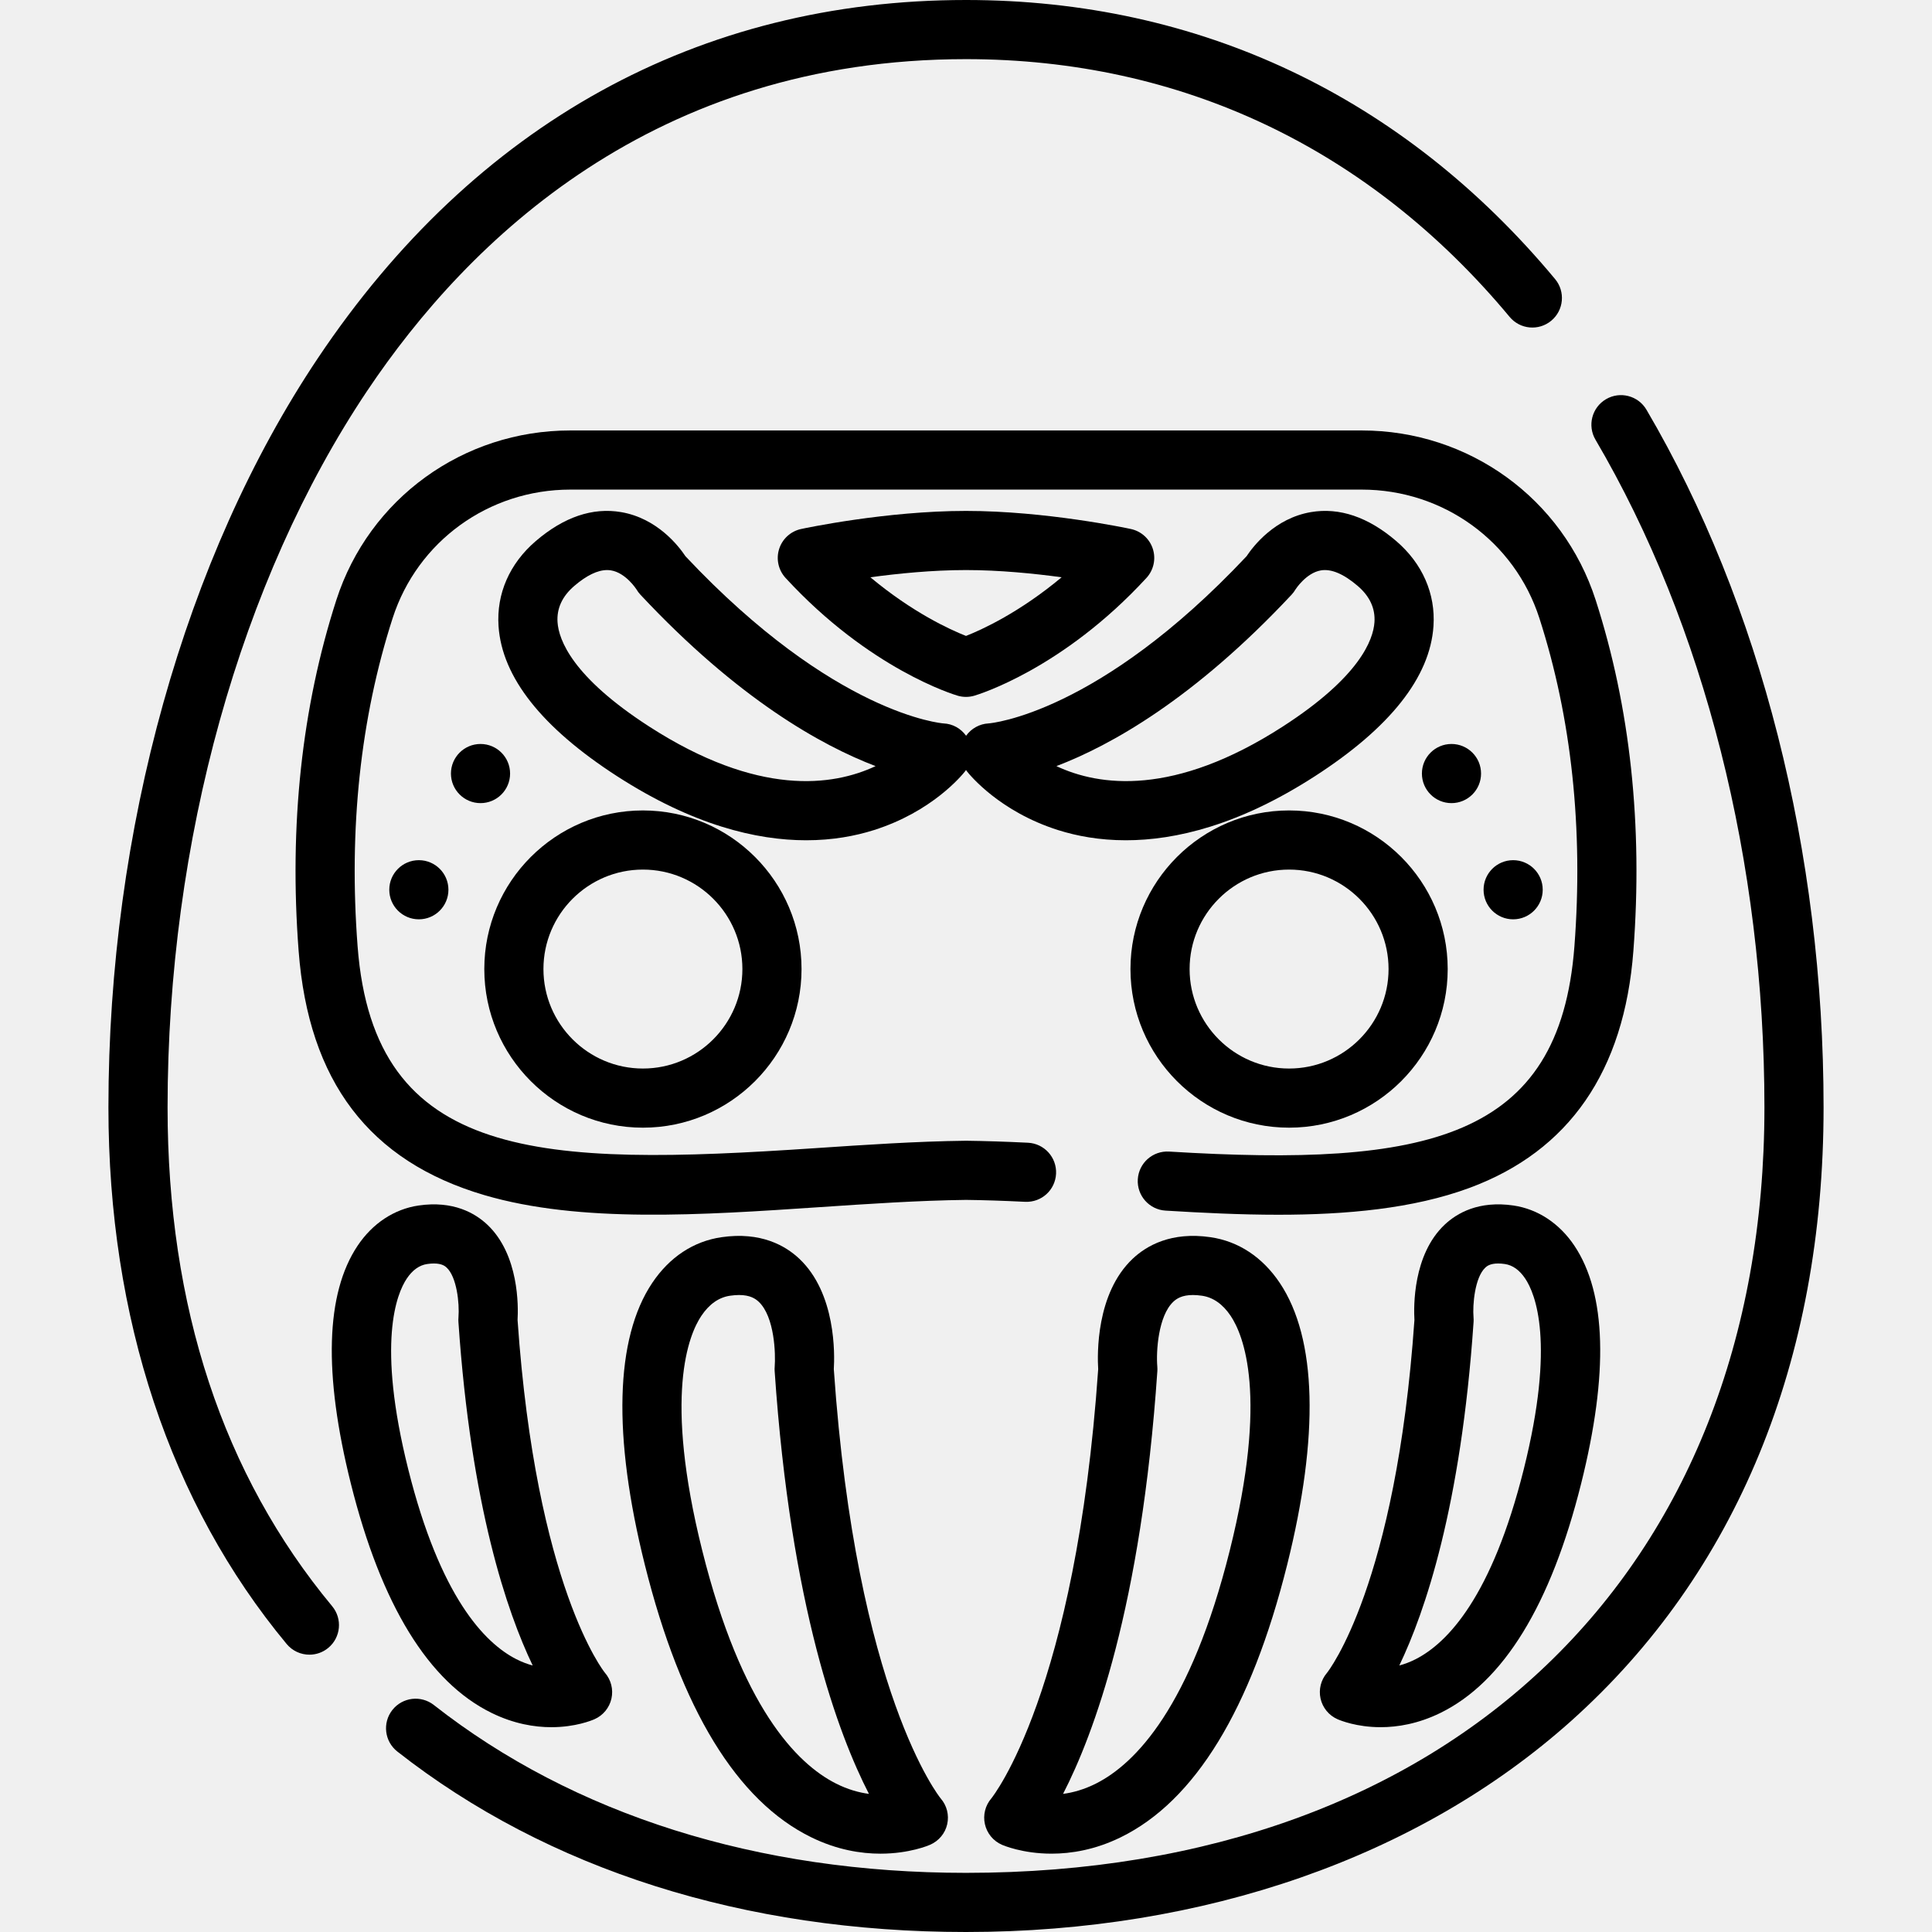
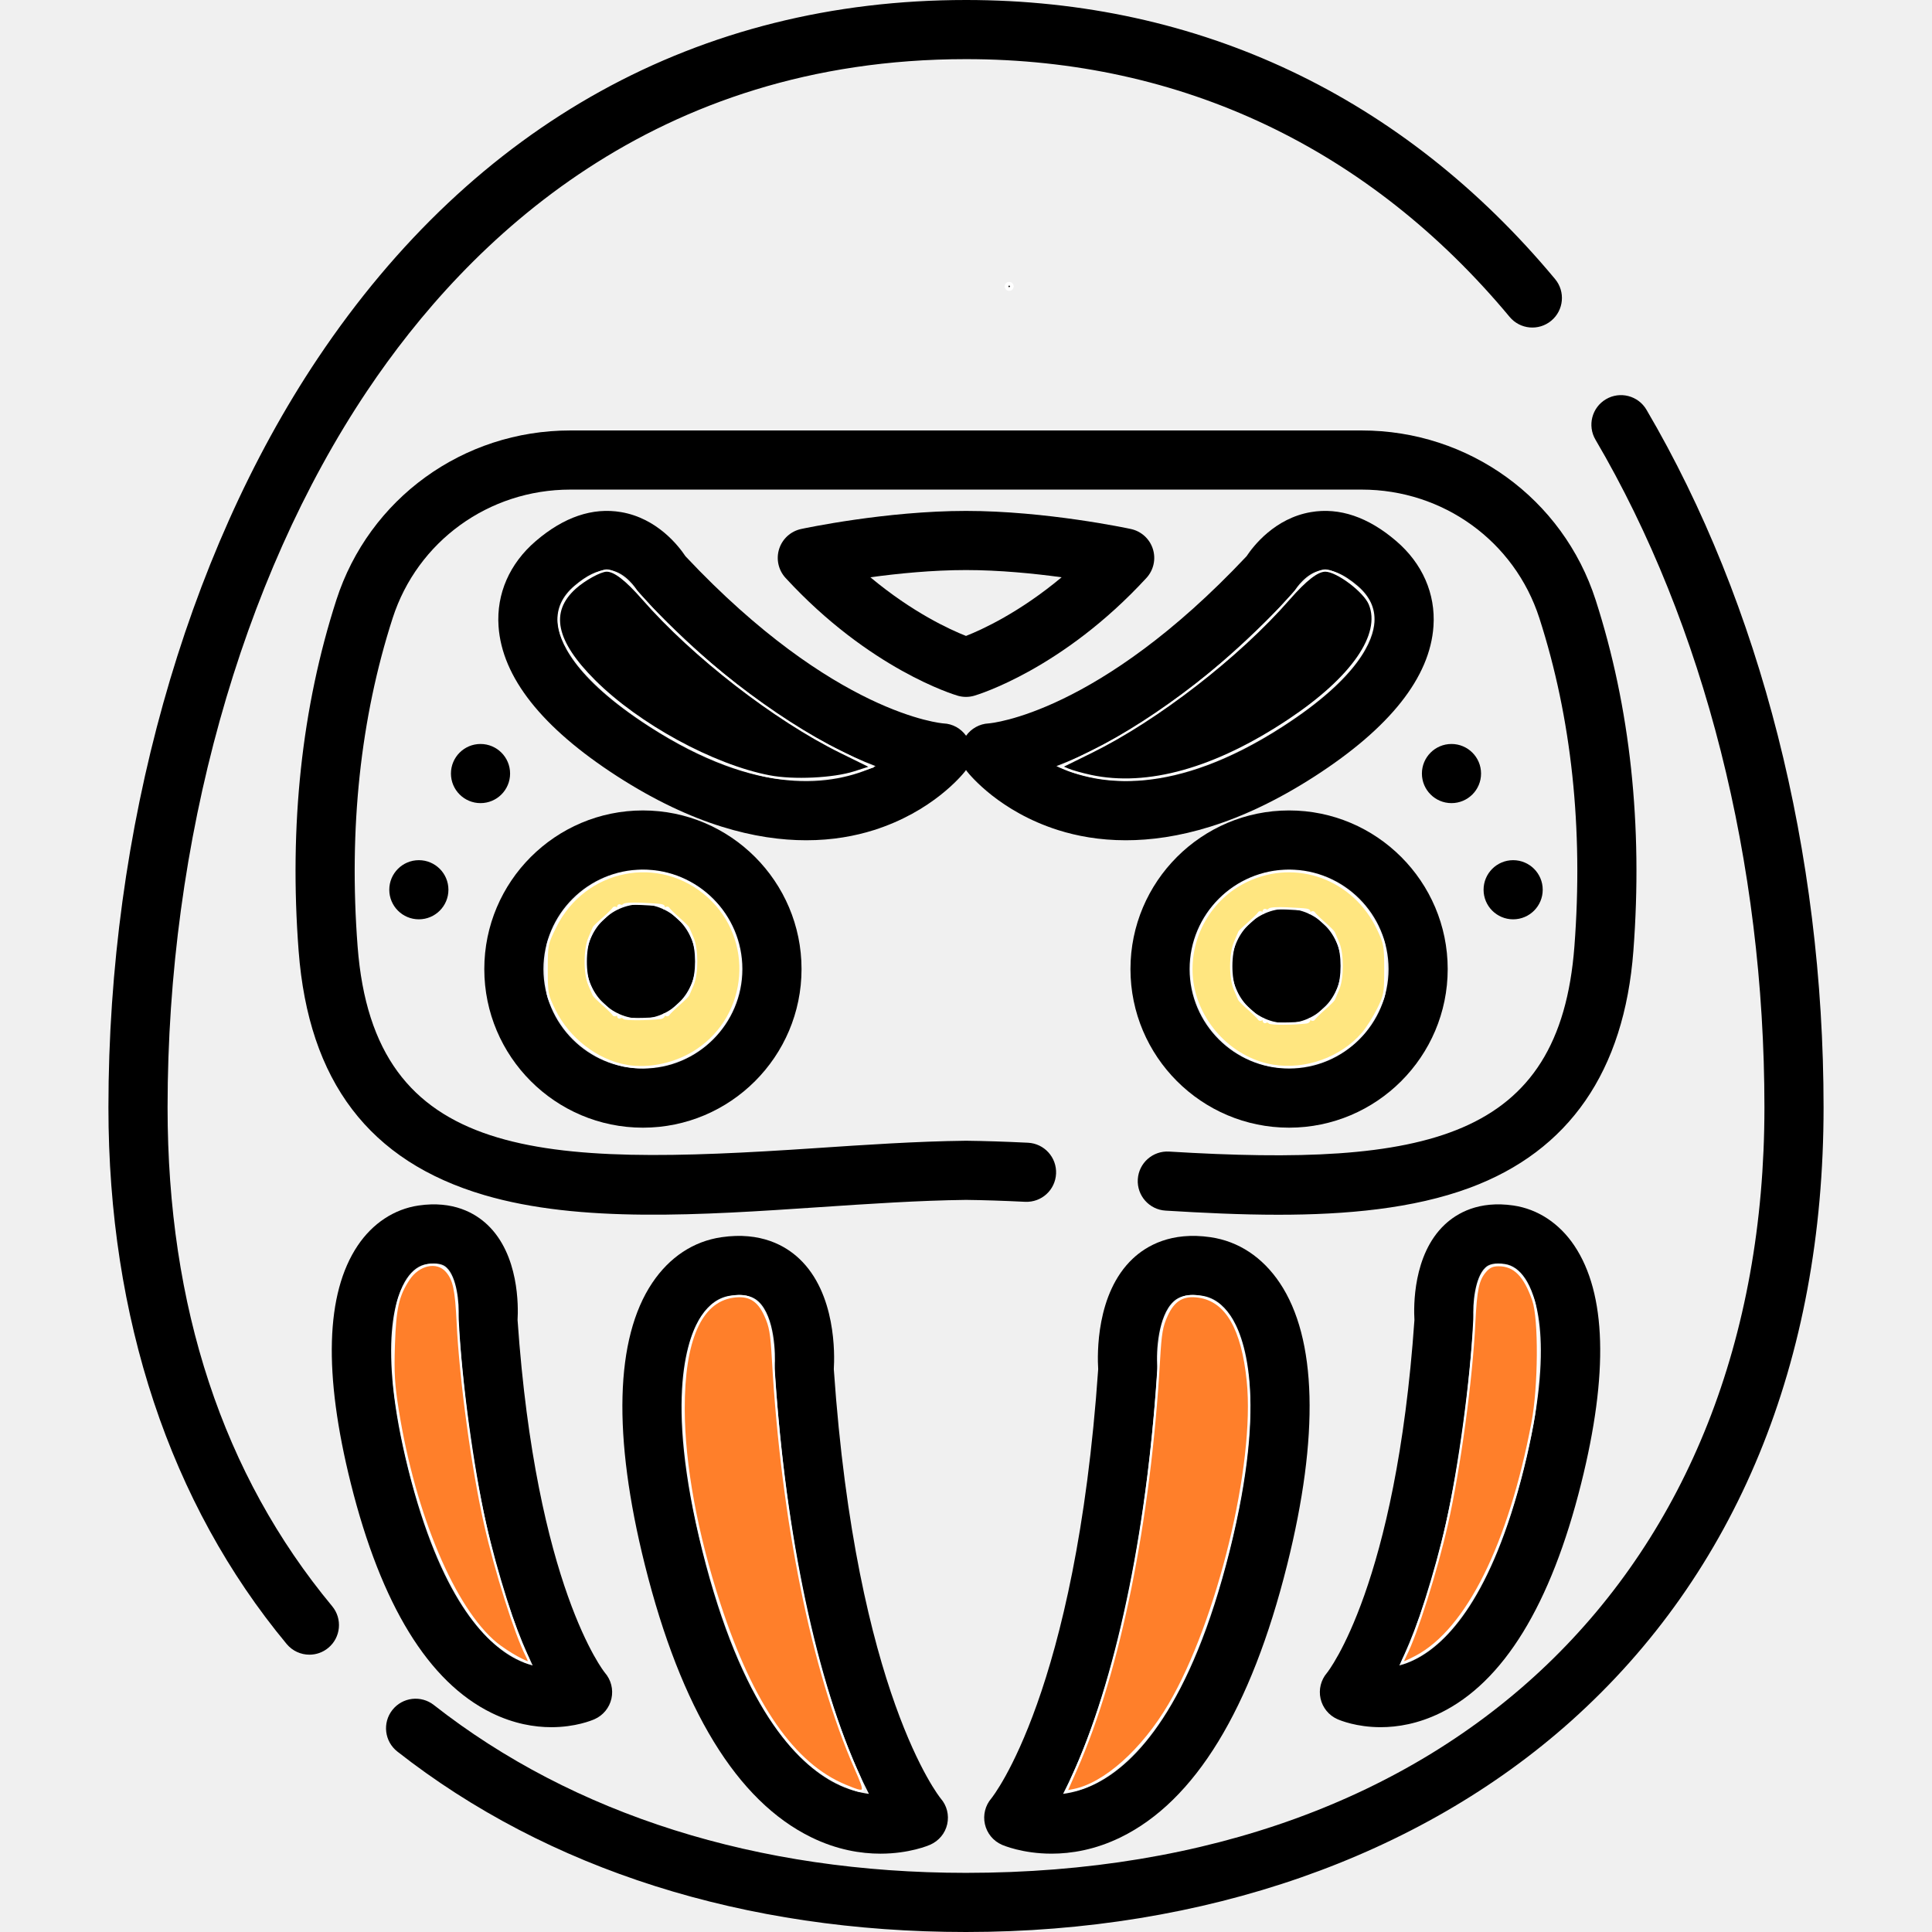
- <svg xmlns="http://www.w3.org/2000/svg" version="1.1" id="Layer_1" x="0px" y="0px" viewBox="0 0 512 512" style="enable-background:new 0 0 512 512;" xml:space="preserve">
-   <g>
-     <g>
-       <circle cx="384.658" cy="204.999" r="7.837" />
+ <svg xmlns="http://www.w3.org/2000/svg" xml:space="preserve" style="enable-background:new 0 0 512 512;" viewBox="0 0 512 512" y="0px" x="0px" id="Layer_1" version="1.1">
+   <defs id="defs125" />
+   <g id="g6">
+     <g id="g4">
+       <circle id="circle2" r="7.837" cy="204.999" cx="384.658" />
    </g>
  </g>
-   <g>
-     <g>
-       <circle cx="401" cy="235.792" r="7.837" />
+   <g id="g12">
+     <g id="g10">
+       <circle id="circle8" r="7.837" cy="235.792" cx="401" />
    </g>
  </g>
-   <g>
-     <g>
-       <circle cx="127.342" cy="204.999" r="7.837" />
+   <g id="g18">
+     <g id="g16">
+       <circle id="circle14" r="7.837" cy="204.999" cx="127.342" />
    </g>
  </g>
-   <g>
-     <g>
-       <circle cx="111" cy="235.792" r="7.837" />
+   <g id="g24">
+     <g id="g22">
+       <circle id="circle20" r="7.837" cy="235.792" cx="111" />
    </g>
  </g>
-   <g>
-     <g>
-       <path d="M412.115,73.955C371.844,25.573,317.86,0,256,0C185.218,0,125.828,32.816,84.251,94.901    c-35.282,52.683-55.516,125.062-55.516,198.577c0,55.812,16.333,104.983,47.232,142.198c1.551,1.867,3.784,2.831,6.034,2.831    c1.764,0,3.539-0.592,5.002-1.808c3.33-2.765,3.788-7.705,1.023-11.035c-28.943-34.858-43.617-79.331-43.617-132.186    c0-70.488,19.268-139.688,52.866-189.856C124.142,63.5,173.491,15.673,256,15.673c57.055,0,106.871,23.62,144.067,68.308    c2.768,3.327,7.71,3.778,11.037,1.009C414.432,82.223,414.883,77.282,412.115,73.955z" />
+   <g id="g30">
+     <g id="g28">
+       <path id="path26" d="M412.115,73.955C371.844,25.573,317.86,0,256,0C185.218,0,125.828,32.816,84.251,94.901    c-35.282,52.683-55.516,125.062-55.516,198.577c0,55.812,16.333,104.983,47.232,142.198c1.551,1.867,3.784,2.831,6.034,2.831    c1.764,0,3.539-0.592,5.002-1.808c3.33-2.765,3.788-7.705,1.023-11.035c-28.943-34.858-43.617-79.331-43.617-132.186    c0-70.488,19.268-139.688,52.866-189.856C124.142,63.5,173.491,15.673,256,15.673c57.055,0,106.871,23.62,144.067,68.308    c2.768,3.327,7.71,3.778,11.037,1.009C414.432,82.223,414.883,77.282,412.115,73.955z" />
    </g>
  </g>
-   <g>
-     <g>
-       <path d="M436.331,108.582c-2.192-3.732-6.996-4.982-10.726-2.789c-3.732,2.192-4.981,6.994-2.789,10.726    c28.874,49.168,44.776,112.012,44.776,176.959c0,123.226-83.055,202.849-211.592,202.849c-55.187,0-103.952-15.381-141.024-44.48    c-3.401-2.672-8.33-2.079-11.003,1.326c-2.673,3.404-2.078,8.331,1.326,11.003C145.157,495.462,197.269,512,256,512    c63.118,0,120.078-19.868,160.386-55.944c43.753-39.159,66.88-95.377,66.88-162.579    C483.265,225.783,466.597,160.119,436.331,108.582z" />
+   <g id="g36">
+     <g id="g34">
+       <path id="path32" d="M436.331,108.582c-2.192-3.732-6.996-4.982-10.726-2.789c-3.732,2.192-4.981,6.994-2.789,10.726    c28.874,49.168,44.776,112.012,44.776,176.959c0,123.226-83.055,202.849-211.592,202.849c-55.187,0-103.952-15.381-141.024-44.48    c-3.401-2.672-8.33-2.079-11.003,1.326c-2.673,3.404-2.078,8.331,1.326,11.003C145.157,495.462,197.269,512,256,512    c63.118,0,120.078-19.868,160.386-55.944c43.753-39.159,66.88-95.377,66.88-162.579    C483.265,225.783,466.597,160.119,436.331,108.582z" />
    </g>
  </g>
-   <g>
-     <g>
-       <path d="M422.868,159.016c-8.662-26.88-33.579-44.94-62-44.94H151.132c-28.421,0-53.338,18.06-62,44.94    c-9.163,28.435-12.525,59.712-9.994,92.961c2.634,34.604,18.736,55.781,49.228,64.743c25.37,7.455,57.593,5.288,88.753,3.193    c12.991-0.874,26.424-1.777,38.887-1.929c4.719,0.057,9.84,0.223,15.651,0.507c4.365,0.204,7.999-3.123,8.21-7.445    c0.211-4.323-3.122-7.999-7.445-8.21c-6.045-0.295-11.385-0.467-16.323-0.526c-0.062-0.001-0.124-0.001-0.186,0    c-12.922,0.153-26.609,1.074-39.846,1.964c-72.573,4.881-116.949,3.718-121.301-53.487c-2.375-31.214,0.748-60.473,9.285-86.965    c6.567-20.38,25.489-34.073,47.082-34.073h209.737c21.593,0,40.514,13.693,47.082,34.074c8.537,26.491,11.66,55.75,9.285,86.965    c-3.895,51.27-39.223,58.547-107.41,54.391c-4.332-0.255-8.035,3.026-8.299,7.347c-0.263,4.32,3.026,8.035,7.346,8.299    c9.651,0.587,19.788,1.094,29.907,1.094c17.898,0,35.73-1.587,50.674-7.122c26.381-9.772,40.986-30.908,43.41-62.82    C435.394,218.726,432.031,187.451,422.868,159.016z" />
+   <g id="g42">
+     <g id="g40">
+       <path id="path38" d="M422.868,159.016c-8.662-26.88-33.579-44.94-62-44.94H151.132c-28.421,0-53.338,18.06-62,44.94    c-9.163,28.435-12.525,59.712-9.994,92.961c2.634,34.604,18.736,55.781,49.228,64.743c25.37,7.455,57.593,5.288,88.753,3.193    c12.991-0.874,26.424-1.777,38.887-1.929c4.719,0.057,9.84,0.223,15.651,0.507c4.365,0.204,7.999-3.123,8.21-7.445    c0.211-4.323-3.122-7.999-7.445-8.21c-6.045-0.295-11.385-0.467-16.323-0.526c-0.062-0.001-0.124-0.001-0.186,0    c-12.922,0.153-26.609,1.074-39.846,1.964c-72.573,4.881-116.949,3.718-121.301-53.487c-2.375-31.214,0.748-60.473,9.285-86.965    c6.567-20.38,25.489-34.073,47.082-34.073h209.737c21.593,0,40.514,13.693,47.082,34.074c8.537,26.491,11.66,55.75,9.285,86.965    c-3.895,51.27-39.223,58.547-107.41,54.391c-4.332-0.255-8.035,3.026-8.299,7.347c-0.263,4.32,3.026,8.035,7.346,8.299    c9.651,0.587,19.788,1.094,29.907,1.094c17.898,0,35.73-1.587,50.674-7.122c26.381-9.772,40.986-30.908,43.41-62.82    C435.394,218.726,432.031,187.451,422.868,159.016z" />
    </g>
  </g>
-   <g>
-     <g>
-       <path d="M170.38,214.776c-23.178,0-42.035,18.857-42.035,42.035s18.856,42.035,42.035,42.035    c23.179,0,42.035-18.857,42.035-42.035S193.558,214.776,170.38,214.776z M170.38,283.172c-14.536,0-26.362-11.826-26.362-26.362    s11.825-26.362,26.362-26.362c14.536,0,26.362,11.826,26.362,26.362S184.916,283.172,170.38,283.172z" />
+   <g id="g48">
+     <g id="g46">
+       <path id="path44" d="M170.38,214.776c-23.178,0-42.035,18.857-42.035,42.035s18.856,42.035,42.035,42.035    c23.179,0,42.035-18.857,42.035-42.035S193.558,214.776,170.38,214.776z M170.38,283.172c-14.536,0-26.362-11.826-26.362-26.362    s11.825-26.362,26.362-26.362c14.536,0,26.362,11.826,26.362,26.362S184.916,283.172,170.38,283.172z" />
    </g>
  </g>
-   <g>
-     <g>
-       <path d="M341.62,214.775c-23.179,0-42.035,18.857-42.035,42.035s18.857,42.035,42.035,42.035s42.035-18.857,42.035-42.035    C383.655,233.632,364.799,214.775,341.62,214.775z M341.62,283.173c-14.536,0-26.362-11.826-26.362-26.362    s11.826-26.362,26.362-26.362s26.362,11.826,26.362,26.362S356.157,283.173,341.62,283.173z" />
+   <g id="g54">
+     <g id="g52">
+       <path id="path50" d="M341.62,214.775c-23.179,0-42.035,18.857-42.035,42.035s18.857,42.035,42.035,42.035s42.035-18.857,42.035-42.035    C383.655,233.632,364.799,214.775,341.62,214.775z M341.62,283.173c-14.536,0-26.362-11.826-26.362-26.362    s11.826-26.362,26.362-26.362s26.362,11.826,26.362,26.362S356.157,283.173,341.62,283.173z" />
    </g>
  </g>
-   <g>
-     <g>
-       <path d="M370.003,143.375c-7.43-6.365-15.03-8.943-22.576-7.665c-9.601,1.627-15.298,9.017-17.085,11.71    c-39.262,41.751-67.704,44.242-68.354,44.29c-2.41,0.121-4.589,1.353-5.964,3.275c-1.38-1.939-3.561-3.174-6-3.274    c-0.284-0.018-28.842-2.264-68.363-44.291c-1.787-2.692-7.485-10.083-17.085-11.71c-7.545-1.278-15.146,1.3-22.576,7.665    c-6.955,5.958-10.465,13.976-9.882,22.576c0.917,13.521,11.5,26.904,31.456,39.775c20.054,12.936,36.896,16.953,50.08,16.953    c7.016,0,12.996-1.139,17.873-2.676c15.5-4.887,23.41-14.547,24.261-15.633c0.078-0.1,0.14-0.211,0.213-0.315    c0.073,0.103,0.134,0.214,0.213,0.315c0.851,1.086,8.761,10.747,24.261,15.633c4.878,1.538,10.857,2.676,17.874,2.676    c13.183,0,30.027-4.019,50.08-16.953c19.955-12.871,30.538-26.254,31.456-39.775C380.467,157.35,376.957,149.333,370.003,143.375z     M172.066,192.554c-20.414-13.168-23.995-22.985-24.313-27.665c-0.247-3.643,1.247-6.876,4.44-9.612    c3.261-2.793,6.182-4.204,8.698-4.204c0.339,0,0.671,0.025,0.995,0.077c3.971,0.628,6.775,5.032,6.777,5.031    c0.296,0.509,0.649,0.983,1.051,1.413c25.898,27.693,48.02,39.984,62.326,45.435C220.718,208.352,200.9,211.154,172.066,192.554z     M364.246,164.888c-0.318,4.68-3.898,14.497-24.314,27.665c-28.838,18.601-48.654,15.799-59.973,10.475    c14.306-5.449,36.427-17.739,62.325-45.433c0.402-0.429,0.755-0.904,1.051-1.413c0.024-0.043,2.818-4.361,6.708-5.021    c2.745-0.466,6.03,0.92,9.763,4.115C363,158.012,364.493,161.246,364.246,164.888z" />
+   <g id="g60">
+     <g id="g58">
+       <path id="path56" d="M370.003,143.375c-7.43-6.365-15.03-8.943-22.576-7.665c-9.601,1.627-15.298,9.017-17.085,11.71    c-39.262,41.751-67.704,44.242-68.354,44.29c-2.41,0.121-4.589,1.353-5.964,3.275c-1.38-1.939-3.561-3.174-6-3.274    c-0.284-0.018-28.842-2.264-68.363-44.291c-1.787-2.692-7.485-10.083-17.085-11.71c-7.545-1.278-15.146,1.3-22.576,7.665    c-6.955,5.958-10.465,13.976-9.882,22.576c0.917,13.521,11.5,26.904,31.456,39.775c20.054,12.936,36.896,16.953,50.08,16.953    c7.016,0,12.996-1.139,17.873-2.676c15.5-4.887,23.41-14.547,24.261-15.633c0.078-0.1,0.14-0.211,0.213-0.315    c0.073,0.103,0.134,0.214,0.213,0.315c0.851,1.086,8.761,10.747,24.261,15.633c4.878,1.538,10.857,2.676,17.874,2.676    c13.183,0,30.027-4.019,50.08-16.953c19.955-12.871,30.538-26.254,31.456-39.775C380.467,157.35,376.957,149.333,370.003,143.375z     M172.066,192.554c-20.414-13.168-23.995-22.985-24.313-27.665c-0.247-3.643,1.247-6.876,4.44-9.612    c3.261-2.793,6.182-4.204,8.698-4.204c0.339,0,0.671,0.025,0.995,0.077c3.971,0.628,6.775,5.032,6.777,5.031    c0.296,0.509,0.649,0.983,1.051,1.413c25.898,27.693,48.02,39.984,62.326,45.435C220.718,208.352,200.9,211.154,172.066,192.554z     M364.246,164.888c-0.318,4.68-3.898,14.497-24.314,27.665c-28.838,18.601-48.654,15.799-59.973,10.475    c14.306-5.449,36.427-17.739,62.325-45.433c0.402-0.429,0.755-0.904,1.051-1.413c0.024-0.043,2.818-4.361,6.708-5.021    c2.745-0.466,6.03,0.92,9.763,4.115C363,158.012,364.493,161.246,364.246,164.888z" />
    </g>
  </g>
-   <g>
-     <g>
-       <path d="M249.304,476.62c-0.224-0.268-22.382-27.715-28.337-113.767c0.241-3.872,0.612-20.076-9.148-29.279    c-3.651-3.442-10.186-7.226-20.618-5.703c-7.424,1.086-13.774,5.278-18.361,12.125c-9.827,14.668-10.501,40.502-1.947,74.708    c9.574,38.286,24.42,62.582,44.125,72.211c6.795,3.321,13.128,4.327,18.309,4.327c7.685,0,12.833-2.214,13.186-2.37    c2.276-1.007,3.964-3.005,4.505-5.435C251.559,481.007,250.94,478.496,249.304,476.62z M221.505,472.636    c-10.431-5.286-25.042-20.288-35.406-61.735c-10.279-41.102-3.591-57.178-0.238-62.182c2.084-3.111,4.643-4.907,7.606-5.339    c0.893-0.131,1.688-0.188,2.394-0.188c2.904,0,4.332,0.968,5.19,1.771c4.275,4.005,4.507,14.029,4.253,17.2    c-0.036,0.402-0.039,0.806-0.011,1.209c4.264,62.504,16.875,96.264,24.984,112.025C227.67,475.057,224.69,474.25,221.505,472.636z    " />
+   <g id="g66">
+     <g id="g64">
+       <path id="path62" d="M249.304,476.62c-0.224-0.268-22.382-27.715-28.337-113.767c0.241-3.872,0.612-20.076-9.148-29.279    c-3.651-3.442-10.186-7.226-20.618-5.703c-7.424,1.086-13.774,5.278-18.361,12.125c-9.827,14.668-10.501,40.502-1.947,74.708    c9.574,38.286,24.42,62.582,44.125,72.211c6.795,3.321,13.128,4.327,18.309,4.327c7.685,0,12.833-2.214,13.186-2.37    c2.276-1.007,3.964-3.005,4.505-5.435C251.559,481.007,250.94,478.496,249.304,476.62z M221.505,472.636    c-10.431-5.286-25.042-20.288-35.406-61.735c-10.279-41.102-3.591-57.178-0.238-62.182c2.084-3.111,4.643-4.907,7.606-5.339    c0.893-0.131,1.688-0.188,2.394-0.188c2.904,0,4.332,0.968,5.19,1.771c4.275,4.005,4.507,14.029,4.253,17.2    c-0.036,0.402-0.039,0.806-0.011,1.209c4.264,62.504,16.875,96.264,24.984,112.025C227.67,475.057,224.69,474.25,221.505,472.636z    " />
    </g>
  </g>
-   <g>
-     <g>
-       <path d="M160.3,443.29c-0.181-0.208-18.234-22.766-23.14-93.481c0.207-3.511,0.427-17.299-8.012-25.257    c-3.243-3.058-9.028-6.421-18.216-5.081c-6.45,0.943-12.186,4.721-16.15,10.638c-8.491,12.672-9.097,33.887-1.804,63.056    c8.047,32.167,20.602,52.621,37.324,60.792c5.902,2.885,11.355,3.766,15.816,3.766c6.352,0,10.689-1.787,11.444-2.121    c2.276-1.007,3.938-3.035,4.478-5.464C162.58,447.708,161.934,445.167,160.3,443.29z M136.796,439.682    c-8.383-4.286-20.153-16.495-28.611-50.319c-8.398-33.587-3.064-46.526-0.381-50.53c1.51-2.254,3.327-3.551,5.397-3.854    c0.676-0.099,1.267-0.141,1.783-0.141c2.219,0,3.048,0.775,3.401,1.105c2.637,2.467,3.416,9.345,3.114,13.187    c-0.036,0.402-0.039,0.806-0.011,1.209c3.339,48.968,12.885,76.87,19.682,91.033C139.793,441.005,138.325,440.463,136.796,439.682    z" />
+   <g id="g72">
+     <g id="g70">
+       <path id="path68" d="M160.3,443.29c-0.181-0.208-18.234-22.766-23.14-93.481c0.207-3.511,0.427-17.299-8.012-25.257    c-3.243-3.058-9.028-6.421-18.216-5.081c-6.45,0.943-12.186,4.721-16.15,10.638c-8.491,12.672-9.097,33.887-1.804,63.056    c8.047,32.167,20.602,52.621,37.324,60.792c5.902,2.885,11.355,3.766,15.816,3.766c6.352,0,10.689-1.787,11.444-2.121    c2.276-1.007,3.938-3.035,4.478-5.464C162.58,447.708,161.934,445.167,160.3,443.29z M136.796,439.682    c-8.383-4.286-20.153-16.495-28.611-50.319c-8.398-33.587-3.064-46.526-0.381-50.53c1.51-2.254,3.327-3.551,5.397-3.854    c0.676-0.099,1.267-0.141,1.783-0.141c2.219,0,3.048,0.775,3.401,1.105c2.637,2.467,3.416,9.345,3.114,13.187    c-0.036,0.402-0.039,0.806-0.011,1.209c3.339,48.968,12.885,76.87,19.682,91.033C139.793,441.005,138.325,440.463,136.796,439.682    z" />
    </g>
  </g>
-   <g>
-     <g>
-       <path d="M339.159,339.994c-4.588-6.847-10.937-11.039-18.362-12.125c-10.426-1.522-16.966,2.261-20.617,5.703    c-9.76,9.203-9.389,25.407-9.148,29.279c-5.922,85.579-27.871,113.197-28.331,113.761c-1.6,1.871-2.228,4.389-1.693,6.794    c0.541,2.429,2.203,4.458,4.478,5.464c0.352,0.156,5.499,2.37,13.186,2.37c5.181,0,11.516-1.006,18.309-4.327    c19.705-9.63,34.551-33.925,44.125-72.211C349.66,380.497,348.987,354.662,339.159,339.994z M325.9,410.901    c-10.364,41.447-24.974,56.448-35.406,61.735c-3.186,1.614-6.164,2.42-8.771,2.761c8.112-15.76,20.722-49.521,24.985-112.024    c0.027-0.402,0.024-0.807-0.011-1.209c-0.344-3.979,0.239-13.415,4.238-17.185c0.859-0.811,2.289-1.786,5.206-1.786    c0.706,0,1.499,0.057,2.392,0.188c2.964,0.433,5.523,2.23,7.607,5.339C329.491,353.723,336.178,369.799,325.9,410.901z" />
+   <g id="g78">
+     <g id="g76">
+       <path id="path74" d="M339.159,339.994c-4.588-6.847-10.937-11.039-18.362-12.125c-10.426-1.522-16.966,2.261-20.617,5.703    c-9.76,9.203-9.389,25.407-9.148,29.279c-5.922,85.579-27.871,113.197-28.331,113.761c-1.6,1.871-2.228,4.389-1.693,6.794    c0.541,2.429,2.203,4.458,4.478,5.464c0.352,0.156,5.499,2.37,13.186,2.37c5.181,0,11.516-1.006,18.309-4.327    c19.705-9.63,34.551-33.925,44.125-72.211C349.66,380.497,348.987,354.662,339.159,339.994z M325.9,410.901    c-10.364,41.447-24.974,56.448-35.406,61.735c-3.186,1.614-6.164,2.42-8.771,2.761c8.112-15.76,20.722-49.521,24.985-112.024    c0.027-0.402,0.024-0.807-0.011-1.209c-0.344-3.979,0.239-13.415,4.238-17.185c0.859-0.811,2.289-1.786,5.206-1.786    c0.706,0,1.499,0.057,2.392,0.188c2.964,0.433,5.523,2.23,7.607,5.339C329.491,353.723,336.178,369.799,325.9,410.901z" />
    </g>
  </g>
-   <g>
-     <g>
-       <path d="M417.217,330.107c-3.964-5.917-9.7-9.695-16.15-10.638c-9.179-1.34-14.971,2.023-18.216,5.081    c-8.44,7.957-8.219,21.744-8.012,25.257c-4.873,70.237-22.775,93.024-23.197,93.547c-1.591,1.871-2.216,4.382-1.682,6.783    c0.541,2.429,2.203,4.458,4.478,5.464c0.754,0.333,5.091,2.121,11.444,2.121c4.461,0,9.913-0.882,15.816-3.766    c16.721-8.171,29.278-28.625,37.323-60.793C426.314,363.993,425.708,342.779,417.217,330.107z M403.814,389.362    c-8.458,33.824-20.227,46.034-28.611,50.319c-1.529,0.782-2.996,1.325-4.372,1.69c6.797-14.161,16.342-42.064,19.682-91.033    c0.027-0.402,0.024-0.807-0.012-1.209c-0.285-3.305,0.33-10.562,3.102-13.175c0.354-0.333,1.185-1.117,3.416-1.117    c0.515,0,1.105,0.042,1.781,0.141c2.07,0.303,3.887,1.599,5.397,3.854C406.879,342.836,412.213,355.775,403.814,389.362z" />
+   <g id="g84">
+     <g id="g82">
+       <path id="path80" d="M417.217,330.107c-3.964-5.917-9.7-9.695-16.15-10.638c-9.179-1.34-14.971,2.023-18.216,5.081    c-8.44,7.957-8.219,21.744-8.012,25.257c-4.873,70.237-22.775,93.024-23.197,93.547c-1.591,1.871-2.216,4.382-1.682,6.783    c0.541,2.429,2.203,4.458,4.478,5.464c0.754,0.333,5.091,2.121,11.444,2.121c4.461,0,9.913-0.882,15.816-3.766    c16.721-8.171,29.278-28.625,37.323-60.793C426.314,363.993,425.708,342.779,417.217,330.107z M403.814,389.362    c-8.458,33.824-20.227,46.034-28.611,50.319c-1.529,0.782-2.996,1.325-4.372,1.69c6.797-14.161,16.342-42.064,19.682-91.033    c0.027-0.402,0.024-0.807-0.012-1.209c-0.285-3.305,0.33-10.562,3.102-13.175c0.354-0.333,1.185-1.117,3.416-1.117    c0.515,0,1.105,0.042,1.781,0.141c2.07,0.303,3.887,1.599,5.397,3.854C406.879,342.836,412.213,355.775,403.814,389.362z" />
    </g>
  </g>
-   <g>
-     <g>
-       <path d="M305.521,145.48c-0.852-2.679-3.073-4.698-5.821-5.289c-0.91-0.195-22.531-4.793-43.699-4.793s-42.789,4.598-43.699,4.793    c-2.748,0.591-4.97,2.61-5.821,5.289c-0.851,2.679-0.201,5.61,1.702,7.679c22.244,24.179,44.675,30.936,45.618,31.212    c0.718,0.21,1.459,0.315,2.198,0.315s1.481-0.106,2.198-0.315c0.944-0.276,23.374-7.033,45.62-31.212    C305.721,151.09,306.371,148.16,305.521,145.48z M256.002,168.528c-4.26-1.678-14.138-6.193-25.345-15.544    c7.336-0.999,16.473-1.913,25.343-1.913s18.007,0.914,25.343,1.913C270.128,162.344,260.244,166.857,256.002,168.528z" />
+   <g id="g90">
+     <g id="g88">
+       <path id="path86" d="M305.521,145.48c-0.852-2.679-3.073-4.698-5.821-5.289c-0.91-0.195-22.531-4.793-43.699-4.793s-42.789,4.598-43.699,4.793    c-2.748,0.591-4.97,2.61-5.821,5.289c-0.851,2.679-0.201,5.61,1.702,7.679c22.244,24.179,44.675,30.936,45.618,31.212    c0.718,0.21,1.459,0.315,2.198,0.315s1.481-0.106,2.198-0.315c0.944-0.276,23.374-7.033,45.62-31.212    C305.721,151.09,306.371,148.16,305.521,145.48z M256.002,168.528c-4.26-1.678-14.138-6.193-25.345-15.544    c7.336-0.999,16.473-1.913,25.343-1.913s18.007,0.914,25.343,1.913C270.128,162.344,260.244,166.857,256.002,168.528z" />
    </g>
  </g>
-   <g>
+   <g id="g92">
</g>
-   <g>
+   <g id="g94">
</g>
-   <g>
+   <g id="g96">
</g>
-   <g>
+   <g id="g98">
</g>
-   <g>
+   <g id="g100">
</g>
-   <g>
+   <g id="g102">
</g>
-   <g>
+   <g id="g104">
</g>
-   <g>
+   <g id="g106">
</g>
-   <g>
+   <g id="g108">
</g>
-   <g>
+   <g id="g110">
</g>
-   <g>
+   <g id="g112">
</g>
-   <g>
+   <g id="g114">
</g>
-   <g>
+   <g id="g116">
</g>
-   <g>
+   <g id="g118">
</g>
-   <g>
+   <g id="g120">
</g>
+   <path id="path956" d="m 136.9,439.151 c -1.713,-0.937 -4.145,-2.552 -5.405,-3.589 -11.188,-9.21 -21.663,-34.028 -26.118,-61.881 -1.079,-6.749 -1.26,-9.826 -1.015,-17.316 0.316,-9.665 1.07,-13.026 3.88,-17.3 2.706,-4.117 7.6,-5.156 10.177,-2.16 1.917,2.229 2.471,4.844 2.897,13.676 0.728,15.119 3.918,38.562 7.265,53.386 2.786,12.344 8.064,29.047 10.98,34.751 0.481,0.942 0.78,1.808 0.664,1.924 -0.116,0.116 -1.613,-0.555 -3.326,-1.492 z" style="fill:#ff7f2a;stroke:#ffffff;stroke-width:0.603" />
+   <path id="path958" d="m 224.061,473.256 c -13.719,-5.644 -24.691,-21.431 -33.374,-48.017 -6.128,-18.763 -9.492,-37.047 -9.528,-51.781 -0.044,-18.257 4.456,-28.552 13.044,-29.839 4.212,-0.632 6.719,0.805 8.609,4.934 1.347,2.942 1.649,4.687 2.061,11.917 2.417,42.36 10.502,82.362 21.862,108.174 2.992,6.799 2.925,6.915 -2.673,4.612 z" style="fill:#ff7f2a;stroke:#ffffff;stroke-width:0.603" />
+   <path id="path960" d="m 285.235,468.714 c 11.392,-25.886 19.472,-65.835 21.892,-108.244 0.413,-7.23 0.715,-8.976 2.061,-11.917 1.876,-4.098 4.404,-5.564 8.528,-4.946 7.297,1.094 11.565,8.456 12.983,22.394 2.246,22.084 -7.861,63.766 -20.795,85.76 -7.082,12.042 -17.197,21.059 -25.415,22.657 l -1.93,0.375 z" style="fill:#ff7f2a;stroke:#ffffff;stroke-width:0.603" />
+   <path id="path962" d="m 371.652,440.627 c 0,-0.202 0.374,-1.098 0.831,-1.993 2.875,-5.627 8.169,-22.41 10.936,-34.666 3.346,-14.825 6.537,-38.267 7.265,-53.386 0.425,-8.832 0.979,-11.447 2.897,-13.676 1.042,-1.212 1.965,-1.636 3.559,-1.636 4.2,0 6.946,2.767 9.204,9.276 1.734,4.999 1.623,22.918 -0.203,32.531 -6.126,32.263 -17.311,54.761 -30.797,61.949 -2.03,1.082 -3.691,1.802 -3.691,1.601 z" style="fill:#ff7f2a;stroke:#ffffff;stroke-width:0.603" />
+   <ellipse ry="15.661" rx="15.059" cy="254.795" cx="169.864" id="path1026" style="fill:#000000;stroke:#ffffff;stroke-width:1.002" />
+   <ellipse style="fill:#000000;stroke:#ffffff;stroke-width:1.002" id="path1026-4" cx="340.932" cy="256" rx="15.059" ry="15.661" />
+   <path id="path1043" d="m 203.896,205.762 c -15.006,-2.895 -34.754,-13.668 -46.419,-25.324 -10.498,-10.489 -12.119,-18.311 -5.106,-24.64 2.494,-2.25 6.714,-4.568 8.366,-4.595 2.116,-0.035 5.216,2.351 9.655,7.432 13.357,15.287 34.982,32.049 52.439,40.646 l 8.092,3.985 -4.478,1.433 c -5.588,1.788 -16.193,2.288 -22.548,1.062 z" style="fill:#000000;stroke:#ffffff;stroke-width:0.603" />
+   <path id="path1045" d="m 289.028,205.646 c -2.209,-0.475 -4.868,-1.221 -5.908,-1.658 l -1.891,-0.795 8.016,-3.948 c 17.425,-8.582 38.955,-25.264 52.263,-40.494 4.528,-5.182 7.629,-7.581 9.755,-7.546 3.154,0.051 10.325,5.455 11.747,8.852 3.383,8.081 -4.635,19.632 -21.366,30.782 -19.474,12.979 -37.506,18.053 -52.616,14.807 z" style="fill:#000000;stroke:#ffffff;stroke-width:0.603" />
+   <path id="path1047" d="m 166.078,282.497 c -7.886,-1.373 -15.418,-7.172 -19.143,-14.738 -1.98,-4.022 -2.069,-4.492 -2.069,-10.874 0,-6.496 0.059,-6.789 2.264,-11.251 7.77,-15.722 27.745,-19.678 40.618,-8.044 12.489,11.287 10.993,31.374 -3.034,40.741 -5.396,3.603 -12.609,5.216 -18.637,4.167 z m 9.056,-12.754 c 0.414,-0.049 0.753,-0.331 0.753,-0.627 0,-0.296 0.248,-0.384 0.551,-0.197 0.303,0.187 0.642,0.136 0.753,-0.115 0.111,-0.251 1.286,-1.41 2.611,-2.577 1.325,-1.167 2.489,-2.314 2.586,-2.549 0.097,-0.235 0.616,-1.449 1.154,-2.698 1.274,-2.96 1.274,-9.411 0,-12.37 -0.537,-1.248 -1.057,-2.462 -1.154,-2.698 -0.097,-0.235 -1.261,-1.382 -2.586,-2.549 -1.325,-1.167 -2.5,-2.326 -2.611,-2.577 -0.111,-0.251 -0.45,-0.302 -0.753,-0.115 -0.303,0.187 -0.551,0.099 -0.551,-0.197 0,-0.626 -0.124,-0.646 -5.892,-0.94 -2.413,-0.123 -4.532,0.012 -4.71,0.3 -0.178,0.288 -0.576,0.367 -0.884,0.177 -0.308,-0.191 -0.561,-0.043 -0.561,0.327 0,0.37 -0.248,0.52 -0.551,0.333 -0.303,-0.187 -0.642,-0.136 -0.753,0.115 -0.111,0.251 -1.286,1.41 -2.611,2.577 -1.325,1.167 -2.463,2.251 -2.528,2.409 -0.065,0.159 -0.584,1.372 -1.154,2.698 -1.332,3.1 -1.362,9.481 -0.058,12.51 0.537,1.248 1.057,2.462 1.154,2.698 0.097,0.235 1.261,1.382 2.586,2.549 1.325,1.167 2.5,2.326 2.611,2.577 0.111,0.251 0.45,0.302 0.753,0.115 0.303,-0.187 0.551,-0.037 0.551,0.333 0,0.37 0.252,0.518 0.561,0.327 0.308,-0.191 0.706,-0.111 0.884,0.177 0.26,0.421 6.266,0.413 9.849,-0.013 z" style="fill:#ffe680;stroke:#ffffff;stroke-width:0.603" />
+   <path id="path1049" d="m 337.318,282.44 c -11.339,-1.879 -20.639,-12.118 -21.514,-23.685 -0.806,-10.654 5.071,-20.815 14.663,-25.353 13.144,-6.218 28.39,-0.599 34.739,12.805 1.807,3.814 1.928,4.49 1.928,10.71 0,6.247 -0.113,6.869 -1.921,10.541 -1.057,2.146 -2.885,5.028 -4.062,6.403 -5.633,6.58 -15.173,10.014 -23.833,8.579 z m 8.885,-11.492 c 0.414,-0.049 0.753,-0.331 0.753,-0.627 0,-0.296 0.248,-0.384 0.551,-0.197 0.303,0.187 0.642,0.135 0.753,-0.115 0.111,-0.251 1.286,-1.41 2.611,-2.577 1.325,-1.167 2.489,-2.314 2.586,-2.549 0.097,-0.235 0.616,-1.449 1.154,-2.698 1.274,-2.959 1.274,-9.411 0,-12.37 -0.537,-1.248 -1.057,-2.462 -1.154,-2.698 -0.097,-0.235 -1.261,-1.382 -2.586,-2.549 -1.325,-1.167 -2.5,-2.326 -2.611,-2.577 -0.111,-0.251 -0.45,-0.302 -0.753,-0.115 -0.303,0.187 -0.551,0.099 -0.551,-0.197 0,-0.626 -0.124,-0.646 -5.892,-0.94 -2.413,-0.123 -4.532,0.012 -4.71,0.3 -0.178,0.288 -0.576,0.367 -0.884,0.177 -0.308,-0.191 -0.561,-0.043 -0.561,0.327 0,0.37 -0.248,0.52 -0.551,0.333 -0.303,-0.187 -0.642,-0.135 -0.753,0.115 -0.111,0.251 -1.286,1.41 -2.611,2.577 -1.325,1.167 -2.463,2.251 -2.528,2.409 -0.065,0.159 -0.584,1.372 -1.154,2.698 -1.332,3.1 -1.362,9.481 -0.058,12.51 0.537,1.248 1.057,2.462 1.154,2.698 0.097,0.235 1.261,1.382 2.586,2.549 1.325,1.167 2.5,2.326 2.611,2.577 0.111,0.251 0.45,0.302 0.753,0.115 0.303,-0.187 0.551,-0.037 0.551,0.333 0,0.37 0.252,0.517 0.561,0.327 0.308,-0.191 0.706,-0.111 0.884,0.177 0.26,0.421 6.266,0.413 9.849,-0.013 z" style="fill:#ffe680;stroke:#ffffff;stroke-width:0.603" />
+   <path d="m 324.26,65.594 c -0.98,0.042 -1.916,-0.33 -2.884,-0.374 -4.409,-0.203 -9.343,0.116 -13.646,0.288 -12.798,0.511 -9.36,0.374 -22.828,1.006 -17.048,0.747 -34.106,1.272 -51.168,1.537 0,0 -14.475,10.612 -14.475,10.612 v 0 c 17.508,-1.194 35.033,-2.155 52.578,-2.59 8.546,-0.16 13.144,-0.36 21.492,-0.112 4.553,0.135 9.485,0.177 13.873,1.661 0,0 17.058,-12.027 17.058,-12.027 z" id="path1111" style="opacity:0;fill:#0000ff;stroke:#ffffff;stroke-width:1.002" />
+   <path d="m 233.254,74.777 c 15.832,-1.364 31.739,-1.12 47.604,-0.629 2.853,0.145 5.707,0.29 8.56,0.435 0,0 14.159,-10.215 14.159,-10.215 v 0 c -2.992,-0.049 -5.984,-0.098 -8.977,-0.147 -5.408,-0.128 -14.928,-0.349 -20.31,-0.49 -4.393,-0.115 -12.595,-0.318 -17.228,-0.58 -1.76,-0.1 -4.889,-0.396 -6.992,-0.59 0,0 -16.815,12.217 -16.815,12.217 z" id="path1113" style="opacity:0;fill:none;stroke:#ffffff;stroke-width:1.002" />
+   <circle r="0.703" cy="75.896" cx="267.445" style="fill:#000000;stroke:#ffffff" id="path1115" />
+   <path d="m 281.398,58.36 c -14.399,0.122 -28.797,0.264 -43.197,0.306 -3.798,-0.027 -7.595,-0.084 -11.393,-0.08 -4.342,0.005 -8.684,0.111 -13.027,0.109 -10.108,-0.006 -20.21,-0.288 -30.311,-0.609 0,0 -14.231,10.335 -14.231,10.335 v 0 c 10.583,-0.274 21.168,-0.525 31.755,-0.445 4.185,0.032 8.368,0.173 12.553,0.229 3.79,0.051 7.58,0.061 11.369,0.091 13.166,0.312 26.379,0.517 39.468,2.104 0,0 17.013,-12.04 17.013,-12.04 z" id="path1117" style="opacity:0;fill:#ff0000;stroke:#ffffff;stroke-width:1.002" />
+   <path d="m 179.242,50.029 c 0.492,0.015 0.985,0.049 1.477,0.046 9.199,-0.069 -3.243,-0.137 8.21,-0.143 5.232,-0.003 10.454,0.193 15.68,0.422 6.149,0.419 12.302,0.798 18.447,1.268 3.3,0.463 6.614,0.58 9.941,0.574 3.913,0.014 7.832,-0.029 11.734,0.297 0,0 16.712,-11.947 16.712,-11.947 v 0 c -4.031,-0.285 -8.068,-0.002 -12.105,-0.175 -3.28,-0.136 -6.559,-0.29 -9.833,-0.537 -6.493,-0.359 -13.011,-0.195 -19.506,-0.564 -7.943,-0.317 -15.919,-0.37 -23.822,-1.29 0,0 -16.935,12.048 -16.935,12.048 z" id="path1119" style="opacity:0;fill:#ff0000;stroke:#ffffff;stroke-width:1.002" />
+   <path d="m 179.249,52.471 c 9.612,-0.1 19.225,-0.214 28.839,-0.123 6.764,0.13 13.556,0.25 20.267,1.181 0.518,0.11 1.04,0.201 1.553,0.331 1.794,0.456 1.597,0.502 3.363,1.075 2.359,0.765 4.745,1.422 7.144,2.048 4.497,1.289 9.067,2.207 13.685,2.914 0,0 16.601,-11.71 16.601,-11.71 v 0 c -4.652,-0.6 -9.329,-1.098 -13.831,-2.505 -2.352,-0.666 -2.538,-0.685 -4.77,-1.44 -1.817,-0.614 -3.596,-1.37 -5.417,-1.964 -0.567,-0.185 -1.151,-0.315 -1.727,-0.472 -2.471,-0.327 -4.861,-0.363 -7.357,-0.37 -4.845,-0.014 -9.691,-0.028 -14.536,0.048 -8.995,-0.034 -18.027,-0.057 -26.978,-1.048 0,0 -16.835,12.035 -16.835,12.035 z" id="path1121" style="opacity:0;fill:#ff0000;stroke:#ffffff;stroke-width:1.002" />
+   <path d="m 243.172,56.639 c 6.964,2.097 14.083,3.614 21.085,5.586 4.74,1.433 9.586,2.719 14.069,4.866 1.244,0.69 2.588,1.122 3.954,1.493 0,0 16.956,-11.738 16.956,-11.738 v 0 c -1.305,-0.245 -2.555,-0.583 -3.759,-1.159 -4.949,-2.029 -10.341,-2.759 -15.447,-4.281 -6.585,-1.807 -13.296,-3.472 -19.542,-6.274 0,0 -17.315,11.506 -17.315,11.506 z" id="path1123" style="opacity:0;fill:#ff0000;stroke:#ffffff;stroke-width:1.002" />
+   <path d="m 164.329,48.637 c 3.643,1.363 7.287,2.735 10.952,4.041 5.289,2.102 10.919,2.83 16.536,3.423 6.129,0.482 12.276,0.593 18.414,0.93 14.885,0.816 16.039,-20.235 1.153,-21.051 v 0 c -5.796,-0.317 -11.601,-0.443 -17.392,-0.849 -3.955,-0.401 -7.928,-0.791 -11.642,-2.315 -3.555,-1.263 -7.091,-2.586 -10.619,-3.92 -13.958,-5.234 -21.361,14.506 -7.403,19.74 z" id="path1125" style="opacity:0;fill:#ff0000;stroke:#ffffff;stroke-width:1.002" />
+   <path d="m 265.526,34.661 c -6.554,-0.958 -13.249,-0.09 -19.795,0.518 -4.276,0.397 -11.382,1.125 -15.626,1.554 -10.563,0.962 -21.12,2.153 -31.503,4.383 -6.721,1.444 -8.486,2.08 -15.018,3.979 -10.387,3.205 -20.428,7.4 -30.529,11.389 -4.329,1.773 -8.679,3.495 -13.023,5.23 -0.544,0.243 -1.088,0.487 -1.632,0.73 -13.568,6.176 -4.833,25.364 8.735,19.188 v 0 c 0.239,-0.113 0.479,-0.227 0.718,-0.34 4.319,-1.726 8.644,-3.436 12.947,-5.2 9.501,-3.754 18.942,-7.705 28.698,-10.762 5.511,-1.621 7.367,-2.274 13.029,-3.501 9.786,-2.121 19.74,-3.216 29.7,-4.121 4.523,-0.458 10.804,-1.102 15.358,-1.529 4.205,-0.394 8.912,-1.022 13.172,-0.902 0.335,0.009 0.665,0.084 0.997,0.126 14.667,2.667 18.438,-18.076 3.771,-20.742 z" id="path1127" style="opacity:0;fill:#ff0000;stroke:#ffffff;stroke-width:1.002" />
</svg>
